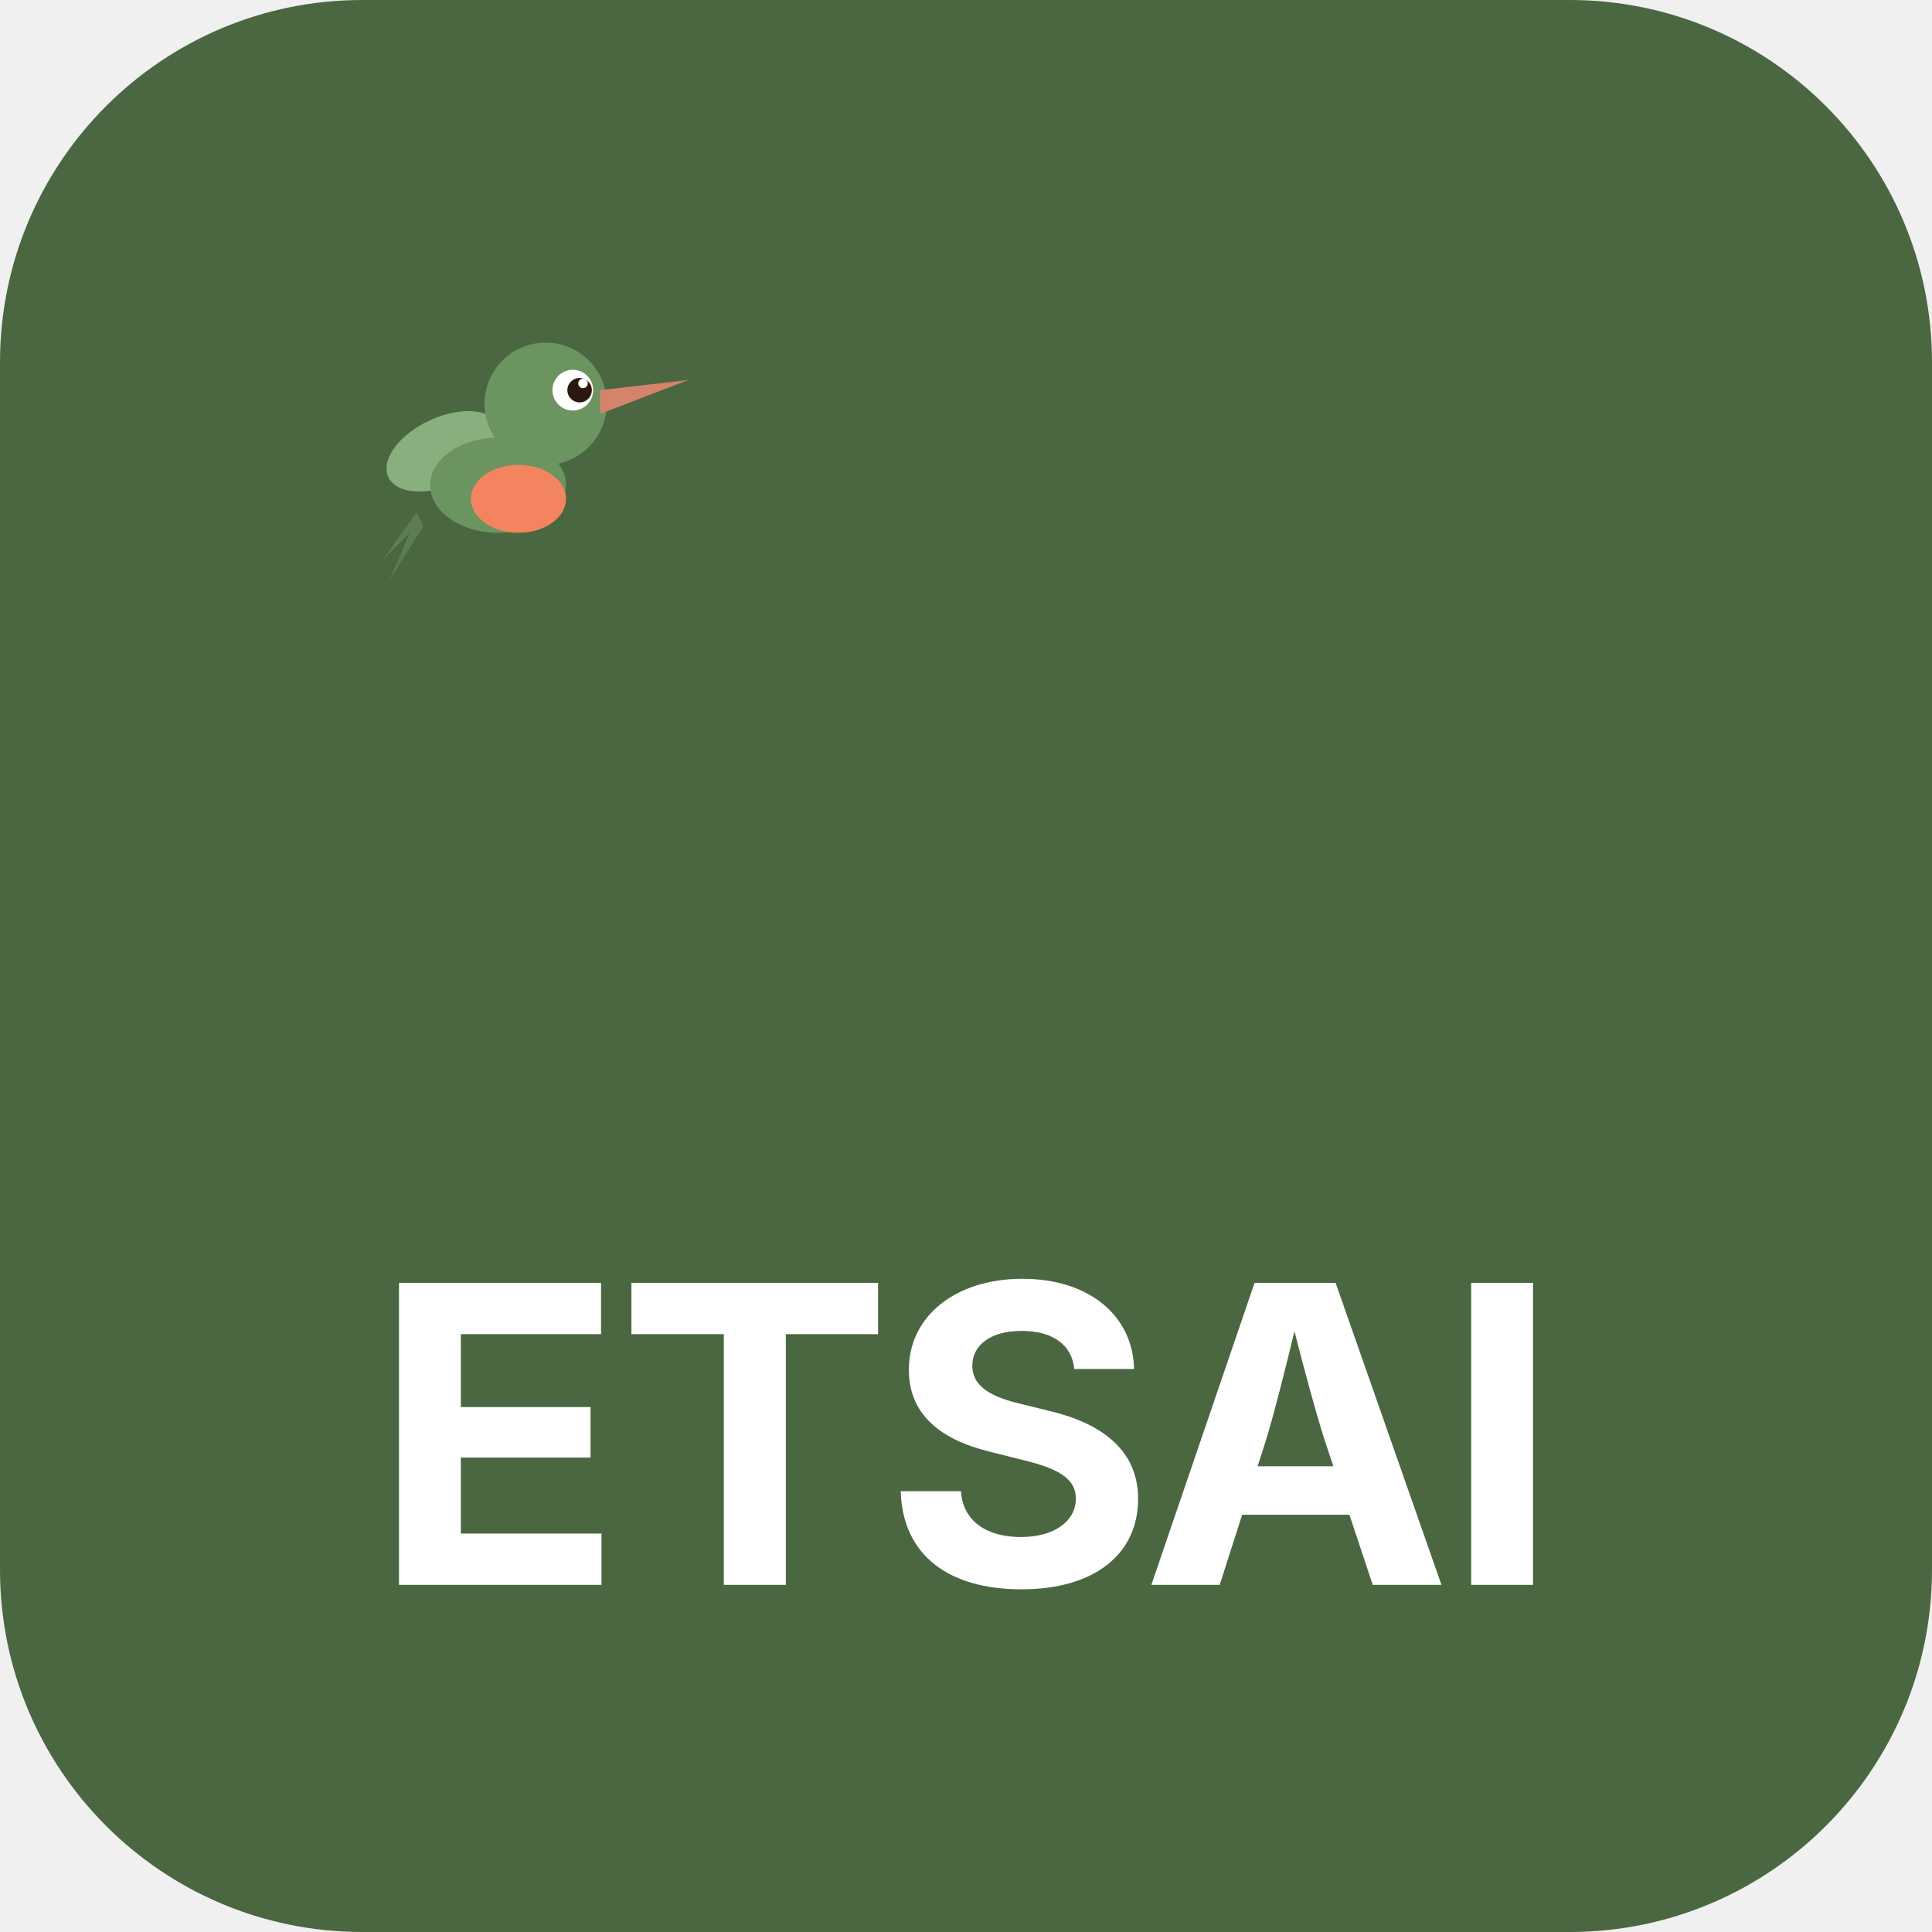
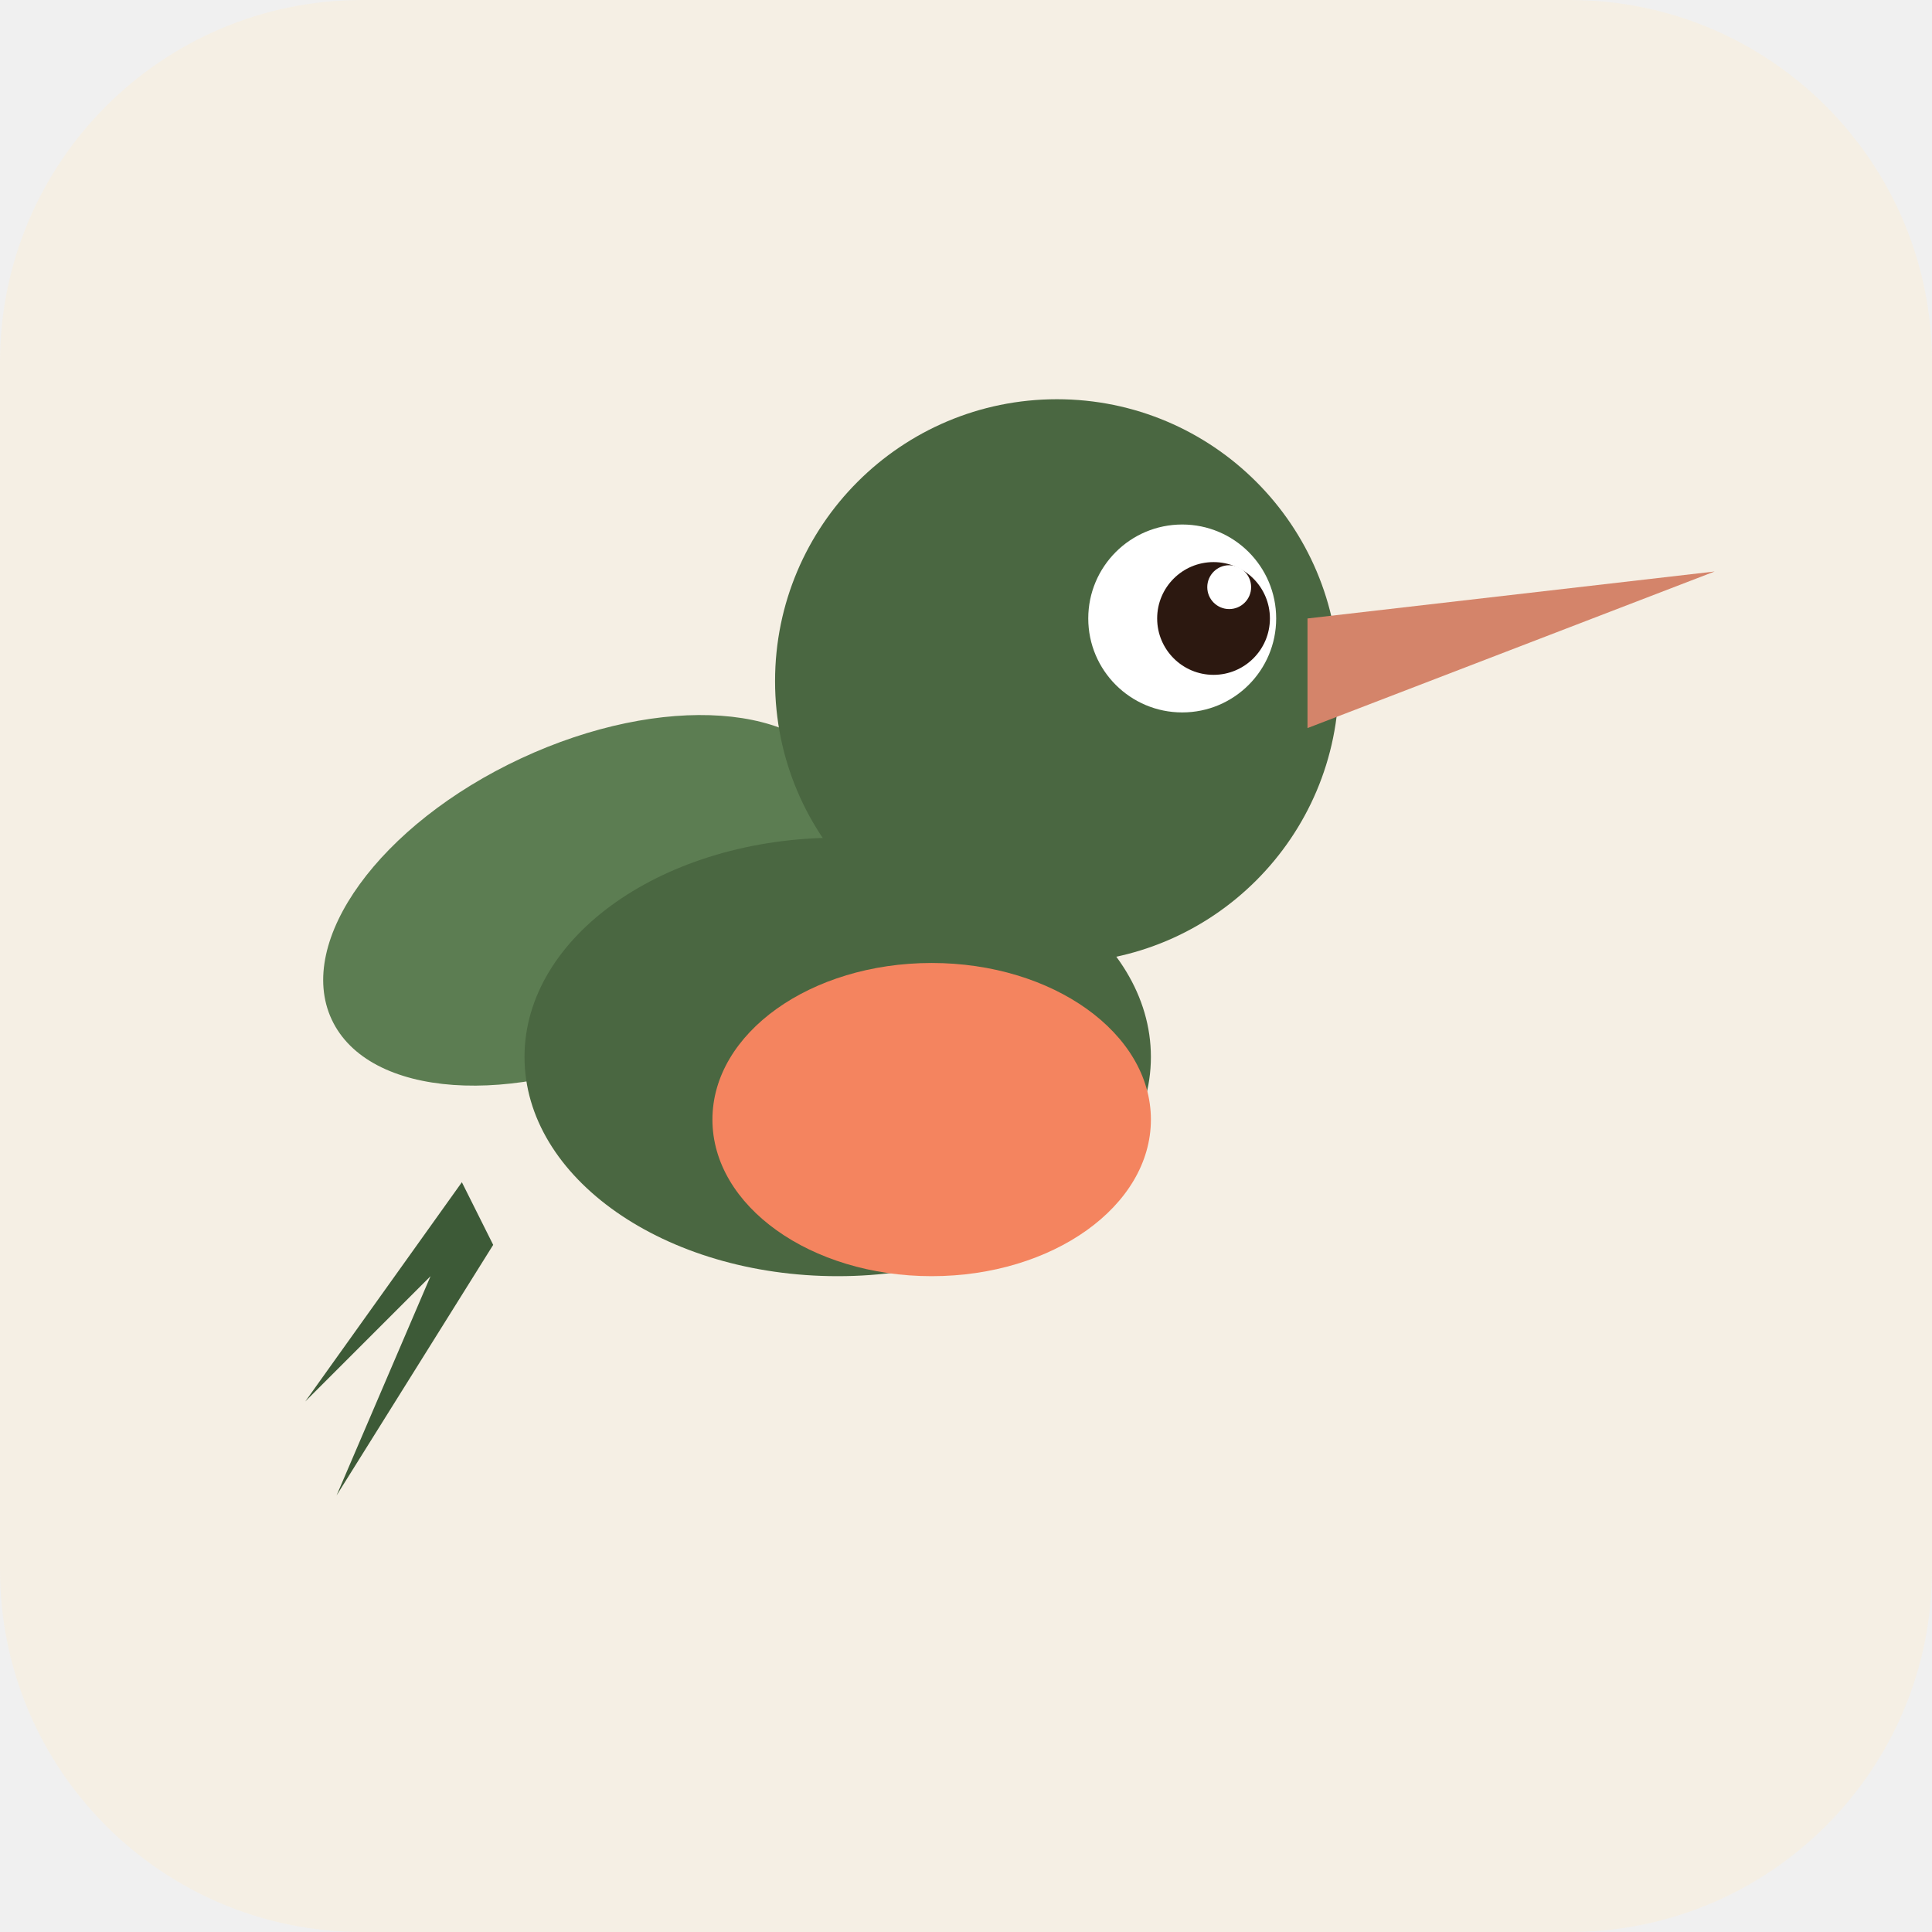
<svg xmlns="http://www.w3.org/2000/svg" viewBox="0 0 512 512">
-   <rect width="512" height="512" rx="96" fill="#4a6741" />
-   <g transform="translate(96, 80) scale(1.8)">
-     <ellipse cx="12" cy="22" rx="9" ry="5" transform="rotate(-25 12 22)" fill="#8aaf7e" />
-     <ellipse cx="20" cy="27" rx="10" ry="7" fill="#6b9460" />
+   <rect width="512" height="512" rx="96" fill="#f5efe4" />
+   <g transform="translate(56, 56) scale(8.3)">
+     <ellipse cx="12" cy="22" rx="9" ry="5" transform="rotate(-25 12 22)" fill="#5c7d52" />
+     <ellipse cx="20" cy="27" rx="10" ry="7" fill="#4a6741" />
    <ellipse cx="23" cy="29" rx="7" ry="5" fill="#f4845f" />
-     <circle cx="27" cy="15" r="9" fill="#6b9460" />
+     <circle cx="27" cy="15" r="9" fill="#4a6741" />
    <path d="M35 13L48 11.5L35 16.5Z" fill="#d4846a" />
    <circle cx="31" cy="13" r="3" fill="white" />
    <circle cx="32" cy="13" r="1.8" fill="#2c1810" />
    <circle cx="32.5" cy="12" r="0.7" fill="white" />
-     <path d="M8 31L3 38L7 34L4 41L9 33" fill="#5c7d52" />
+     <path d="M8 31L3 38L7 34L4 41L9 33" fill="#3d5a37" />
  </g>
-   <text x="256" y="420" text-anchor="middle" font-family="Inter, system-ui, sans-serif" font-weight="700" font-size="110" fill="white" letter-spacing="-2">ETSAI</text>
</svg>
